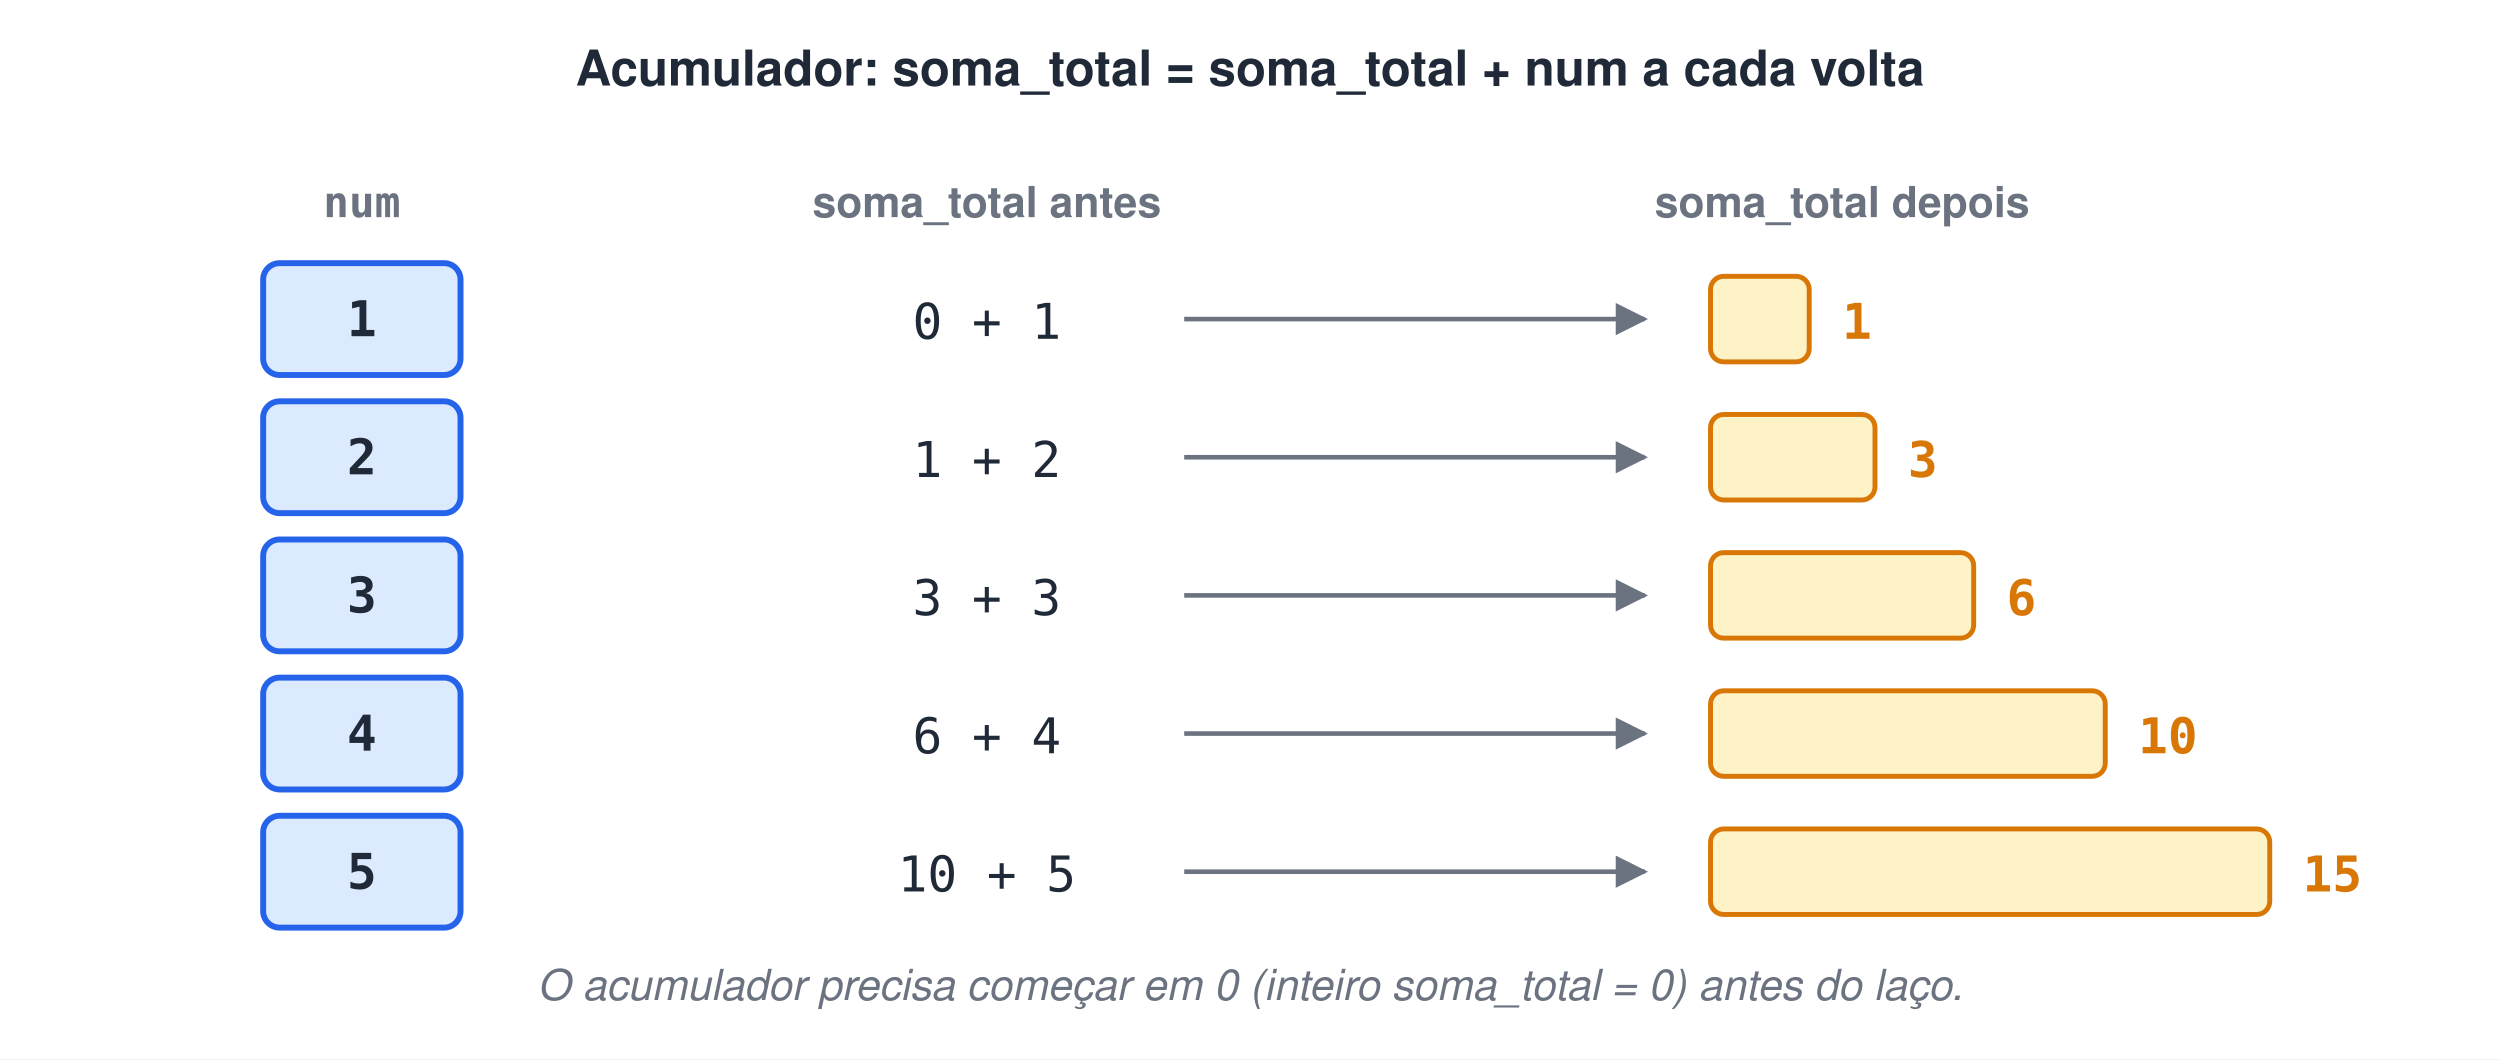
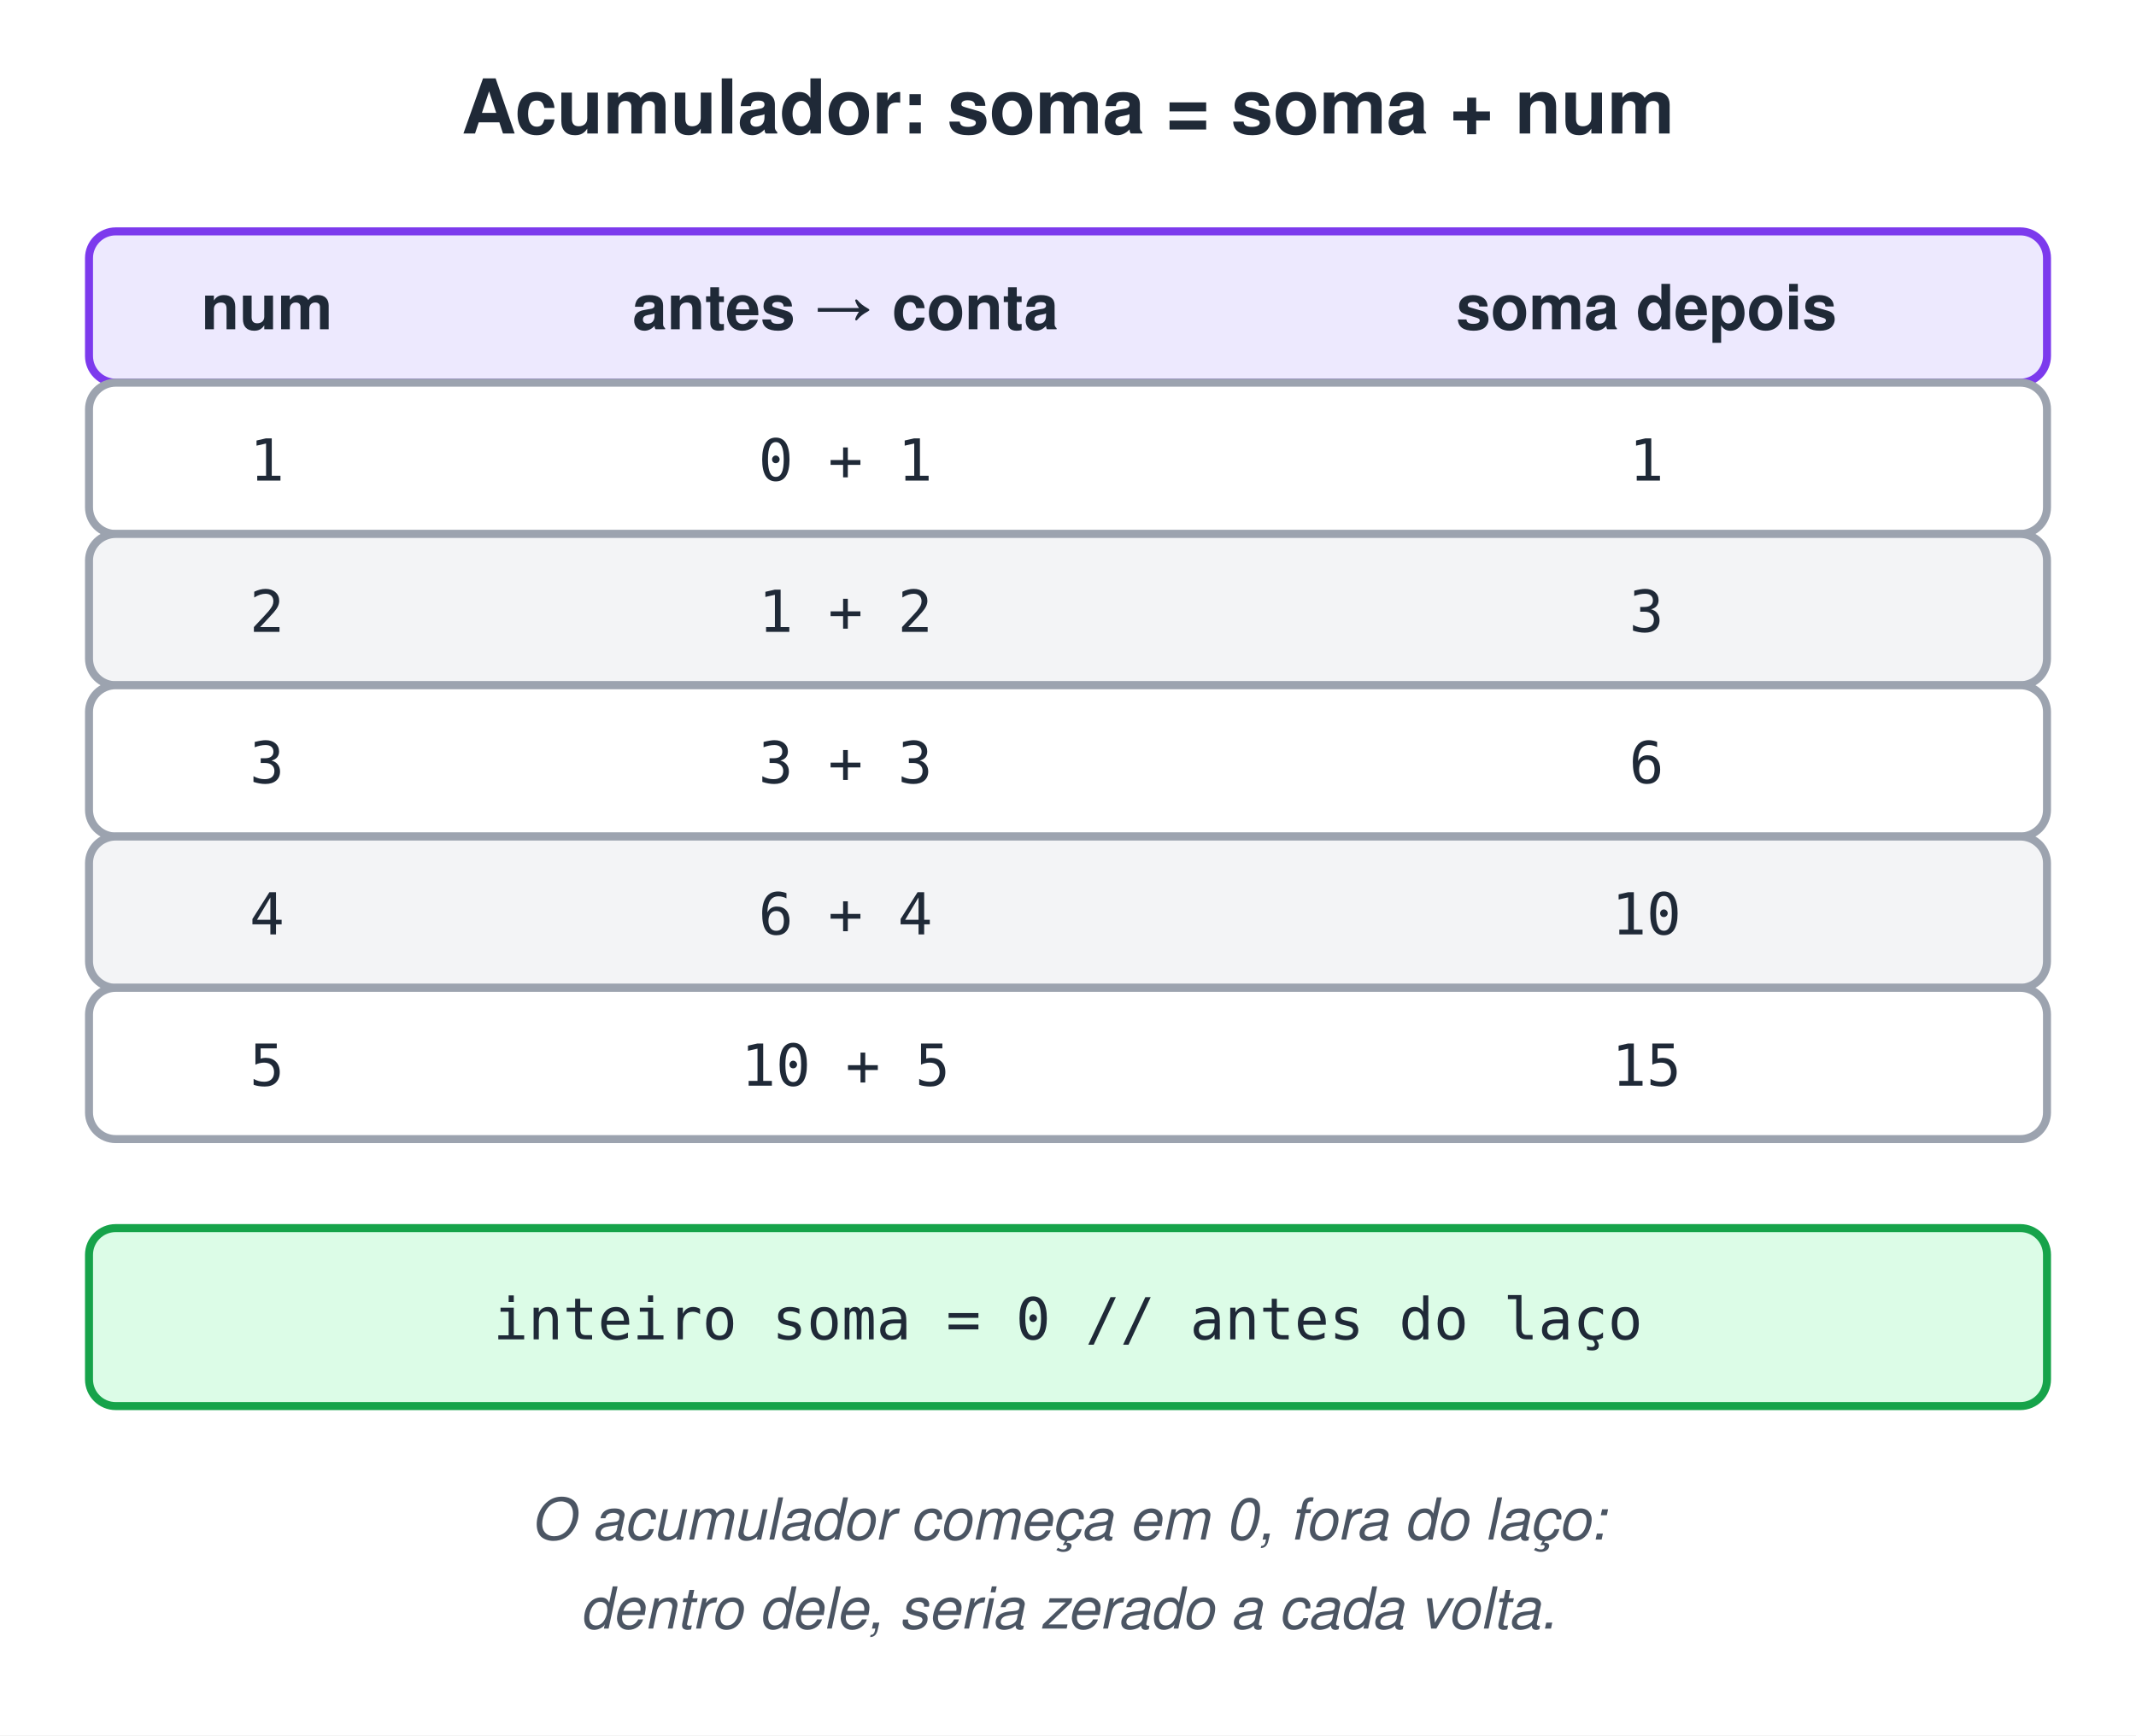
- <svg xmlns="http://www.w3.org/2000/svg" width="760" height="322" viewBox="0 0 760 322">
-   <style>text{font-family:Helvetica, Arial, 'DejaVu Sans', sans-serif}.m{font-family:Menlo, Consolas, 'DejaVu Sans Mono', monospace}</style>
+ <svg xmlns="http://www.w3.org/2000/svg" width="480" height="390" viewBox="0 0 480 390">
+   <style>text{white-space:pre;font-family:Helvetica,Arial,sans-serif;font-size:14px;fill:#1F2937}.t{font-size:17px;font-weight:bold}.b{font-weight:bold}.m{font-family:Menlo,Consolas,monospace;font-size:13px}.s{font-size:12.5px;fill:#4B5563}.n{font-size:13px;font-style:italic;fill:#4B5563}.c{text-anchor:middle}.r{text-anchor:end}.xB{fill:#DBEAFE;stroke:#2563EB}.xG{fill:#DCFCE7;stroke:#16A34A}.xO{fill:#FEF3C7;stroke:#D97706}.xP{fill:#EDE9FE;stroke:#7C3AED}.xR{fill:#FEE2E2;stroke:#DC2626}.xY{fill:#F3F4F6;stroke:#9CA3AF}.xW{fill:#fff;stroke:#9CA3AF}.xT{fill:#CCFBF1;stroke:#0D9488}.xK{fill:#FCE7F3;stroke:#DB2777}rect,ellipse,polygon{stroke-width:1.8}.l{stroke:#6B7280;stroke-width:1.8;fill:none}.d{stroke-dasharray:5 4}</style>
  <defs>
-     <marker id="arg" viewBox="0 0 10 10" refX="9" refY="5" markerWidth="7" markerHeight="7" orient="auto-start-reverse">
-       <path d="M0,0 L10,5 L0,10 z" fill="#6B7280" />
+     <marker id="a" viewBox="0 0 10 10" refX="9" refY="5" markerWidth="7" markerHeight="7" orient="auto-start-reverse">
+       <path d="M0,0L10,5L0,10z" fill="#6B7280" />
    </marker>
  </defs>
-   <rect width="100%" height="100%" fill="#ffffff" />
-   <text x="380" y="26" font-size="15" font-weight="bold" fill="#1F2937" text-anchor="middle">Acumulador: soma_total = soma_total + num a cada volta</text>
-   <text x="110" y="66" class="m" font-size="13" font-weight="bold" fill="#6B7280" text-anchor="middle">num</text>
-   <text x="300" y="66" font-size="13" font-weight="bold" fill="#6B7280" text-anchor="middle">soma_total antes</text>
-   <text x="560" y="66" font-size="13" font-weight="bold" fill="#6B7280" text-anchor="middle">soma_total depois</text>
-   <rect x="80" y="80" width="60" height="34" rx="5" fill="#DBEAFE" stroke="#2563EB" stroke-width="1.8" />
-   <text x="110" y="102.2" class="m" font-size="15" font-weight="bold" fill="#1F2937" text-anchor="middle">1</text>
-   <text x="300" y="103" class="m" font-size="15" fill="#1F2937" text-anchor="middle">0 + 1</text>
-   <line x1="360" y1="97" x2="500" y2="97" stroke="#6B7280" stroke-width="1.4" marker-end="url(#arg)" />
-   <rect x="520" y="84" width="30" height="26" rx="4" fill="#FEF3C7" stroke="#D97706" stroke-width="1.5" />
-   <text x="560" y="103" class="m" font-size="15" font-weight="bold" fill="#D97706">1</text>
-   <rect x="80" y="122" width="60" height="34" rx="5" fill="#DBEAFE" stroke="#2563EB" stroke-width="1.8" />
-   <text x="110" y="144.2" class="m" font-size="15" font-weight="bold" fill="#1F2937" text-anchor="middle">2</text>
-   <text x="300" y="145" class="m" font-size="15" fill="#1F2937" text-anchor="middle">1 + 2</text>
-   <line x1="360" y1="139" x2="500" y2="139" stroke="#6B7280" stroke-width="1.4" marker-end="url(#arg)" />
-   <rect x="520" y="126" width="50" height="26" rx="4" fill="#FEF3C7" stroke="#D97706" stroke-width="1.5" />
-   <text x="580" y="145" class="m" font-size="15" font-weight="bold" fill="#D97706">3</text>
-   <rect x="80" y="164" width="60" height="34" rx="5" fill="#DBEAFE" stroke="#2563EB" stroke-width="1.8" />
-   <text x="110" y="186.2" class="m" font-size="15" font-weight="bold" fill="#1F2937" text-anchor="middle">3</text>
-   <text x="300" y="187" class="m" font-size="15" fill="#1F2937" text-anchor="middle">3 + 3</text>
-   <line x1="360" y1="181" x2="500" y2="181" stroke="#6B7280" stroke-width="1.4" marker-end="url(#arg)" />
-   <rect x="520" y="168" width="80" height="26" rx="4" fill="#FEF3C7" stroke="#D97706" stroke-width="1.5" />
-   <text x="610" y="187" class="m" font-size="15" font-weight="bold" fill="#D97706">6</text>
-   <rect x="80" y="206" width="60" height="34" rx="5" fill="#DBEAFE" stroke="#2563EB" stroke-width="1.8" />
-   <text x="110" y="228.2" class="m" font-size="15" font-weight="bold" fill="#1F2937" text-anchor="middle">4</text>
-   <text x="300" y="229" class="m" font-size="15" fill="#1F2937" text-anchor="middle">6 + 4</text>
-   <line x1="360" y1="223" x2="500" y2="223" stroke="#6B7280" stroke-width="1.4" marker-end="url(#arg)" />
-   <rect x="520" y="210" width="120" height="26" rx="4" fill="#FEF3C7" stroke="#D97706" stroke-width="1.5" />
-   <text x="650" y="229" class="m" font-size="15" font-weight="bold" fill="#D97706">10</text>
-   <rect x="80" y="248" width="60" height="34" rx="5" fill="#DBEAFE" stroke="#2563EB" stroke-width="1.8" />
-   <text x="110" y="270.2" class="m" font-size="15" font-weight="bold" fill="#1F2937" text-anchor="middle">5</text>
-   <text x="300" y="271" class="m" font-size="15" fill="#1F2937" text-anchor="middle">10 + 5</text>
-   <line x1="360" y1="265" x2="500" y2="265" stroke="#6B7280" stroke-width="1.4" marker-end="url(#arg)" />
-   <rect x="520" y="252" width="170" height="26" rx="4" fill="#FEF3C7" stroke="#D97706" stroke-width="1.5" />
-   <text x="700" y="271" class="m" font-size="15" font-weight="bold" fill="#D97706">15</text>
-   <text x="380" y="304" font-size="13" font-style="italic" fill="#6B7280" text-anchor="middle">O acumulador precisa começar em 0 (inteiro soma_total = 0) antes do laço.</text>
+   <rect width="100%" height="100%" fill="#fff" />
+   <text x="240.0" y="30" class="t c">Acumulador: soma = soma + num</text>
+   <rect x="20" y="52" width="440" height="34" rx="6" class="xP" />
+   <text x="60.0" y="74" class="b c">num</text>
+   <text x="190.0" y="74" class="b c">antes → conta</text>
+   <text x="370.0" y="74" class="b c">soma depois</text>
+   <rect x="20" y="86" width="440" height="34" rx="6" class="xW" />
+   <text x="60.0" y="108" class="m c">1</text>
+   <text x="190.0" y="108" class="m c">0 + 1</text>
+   <text x="370.0" y="108" class="m c">1</text>
+   <rect x="20" y="120" width="440" height="34" rx="6" class="xY" />
+   <text x="60.0" y="142" class="m c">2</text>
+   <text x="190.0" y="142" class="m c">1 + 2</text>
+   <text x="370.0" y="142" class="m c">3</text>
+   <rect x="20" y="154" width="440" height="34" rx="6" class="xW" />
+   <text x="60.0" y="176" class="m c">3</text>
+   <text x="190.0" y="176" class="m c">3 + 3</text>
+   <text x="370.0" y="176" class="m c">6</text>
+   <rect x="20" y="188" width="440" height="34" rx="6" class="xY" />
+   <text x="60.0" y="210" class="m c">4</text>
+   <text x="190.0" y="210" class="m c">6 + 4</text>
+   <text x="370.0" y="210" class="m c">10</text>
+   <rect x="20" y="222" width="440" height="34" rx="6" class="xW" />
+   <text x="60.0" y="244" class="m c">5</text>
+   <text x="190.0" y="244" class="m c">10 + 5</text>
+   <text x="370.0" y="244" class="m c">15</text>
+   <rect x="20" y="276" width="440" height="40" rx="6" class="xG" />
+   <text x="240" y="301" class="m c">inteiro soma = 0   // antes do laço</text>
+   <text x="240.0" y="346" class="n c">O acumulador começa em 0, fora do laço:</text>
+   <text x="240.0" y="366" class="n c">dentro dele, seria zerado a cada volta.</text>
</svg>
